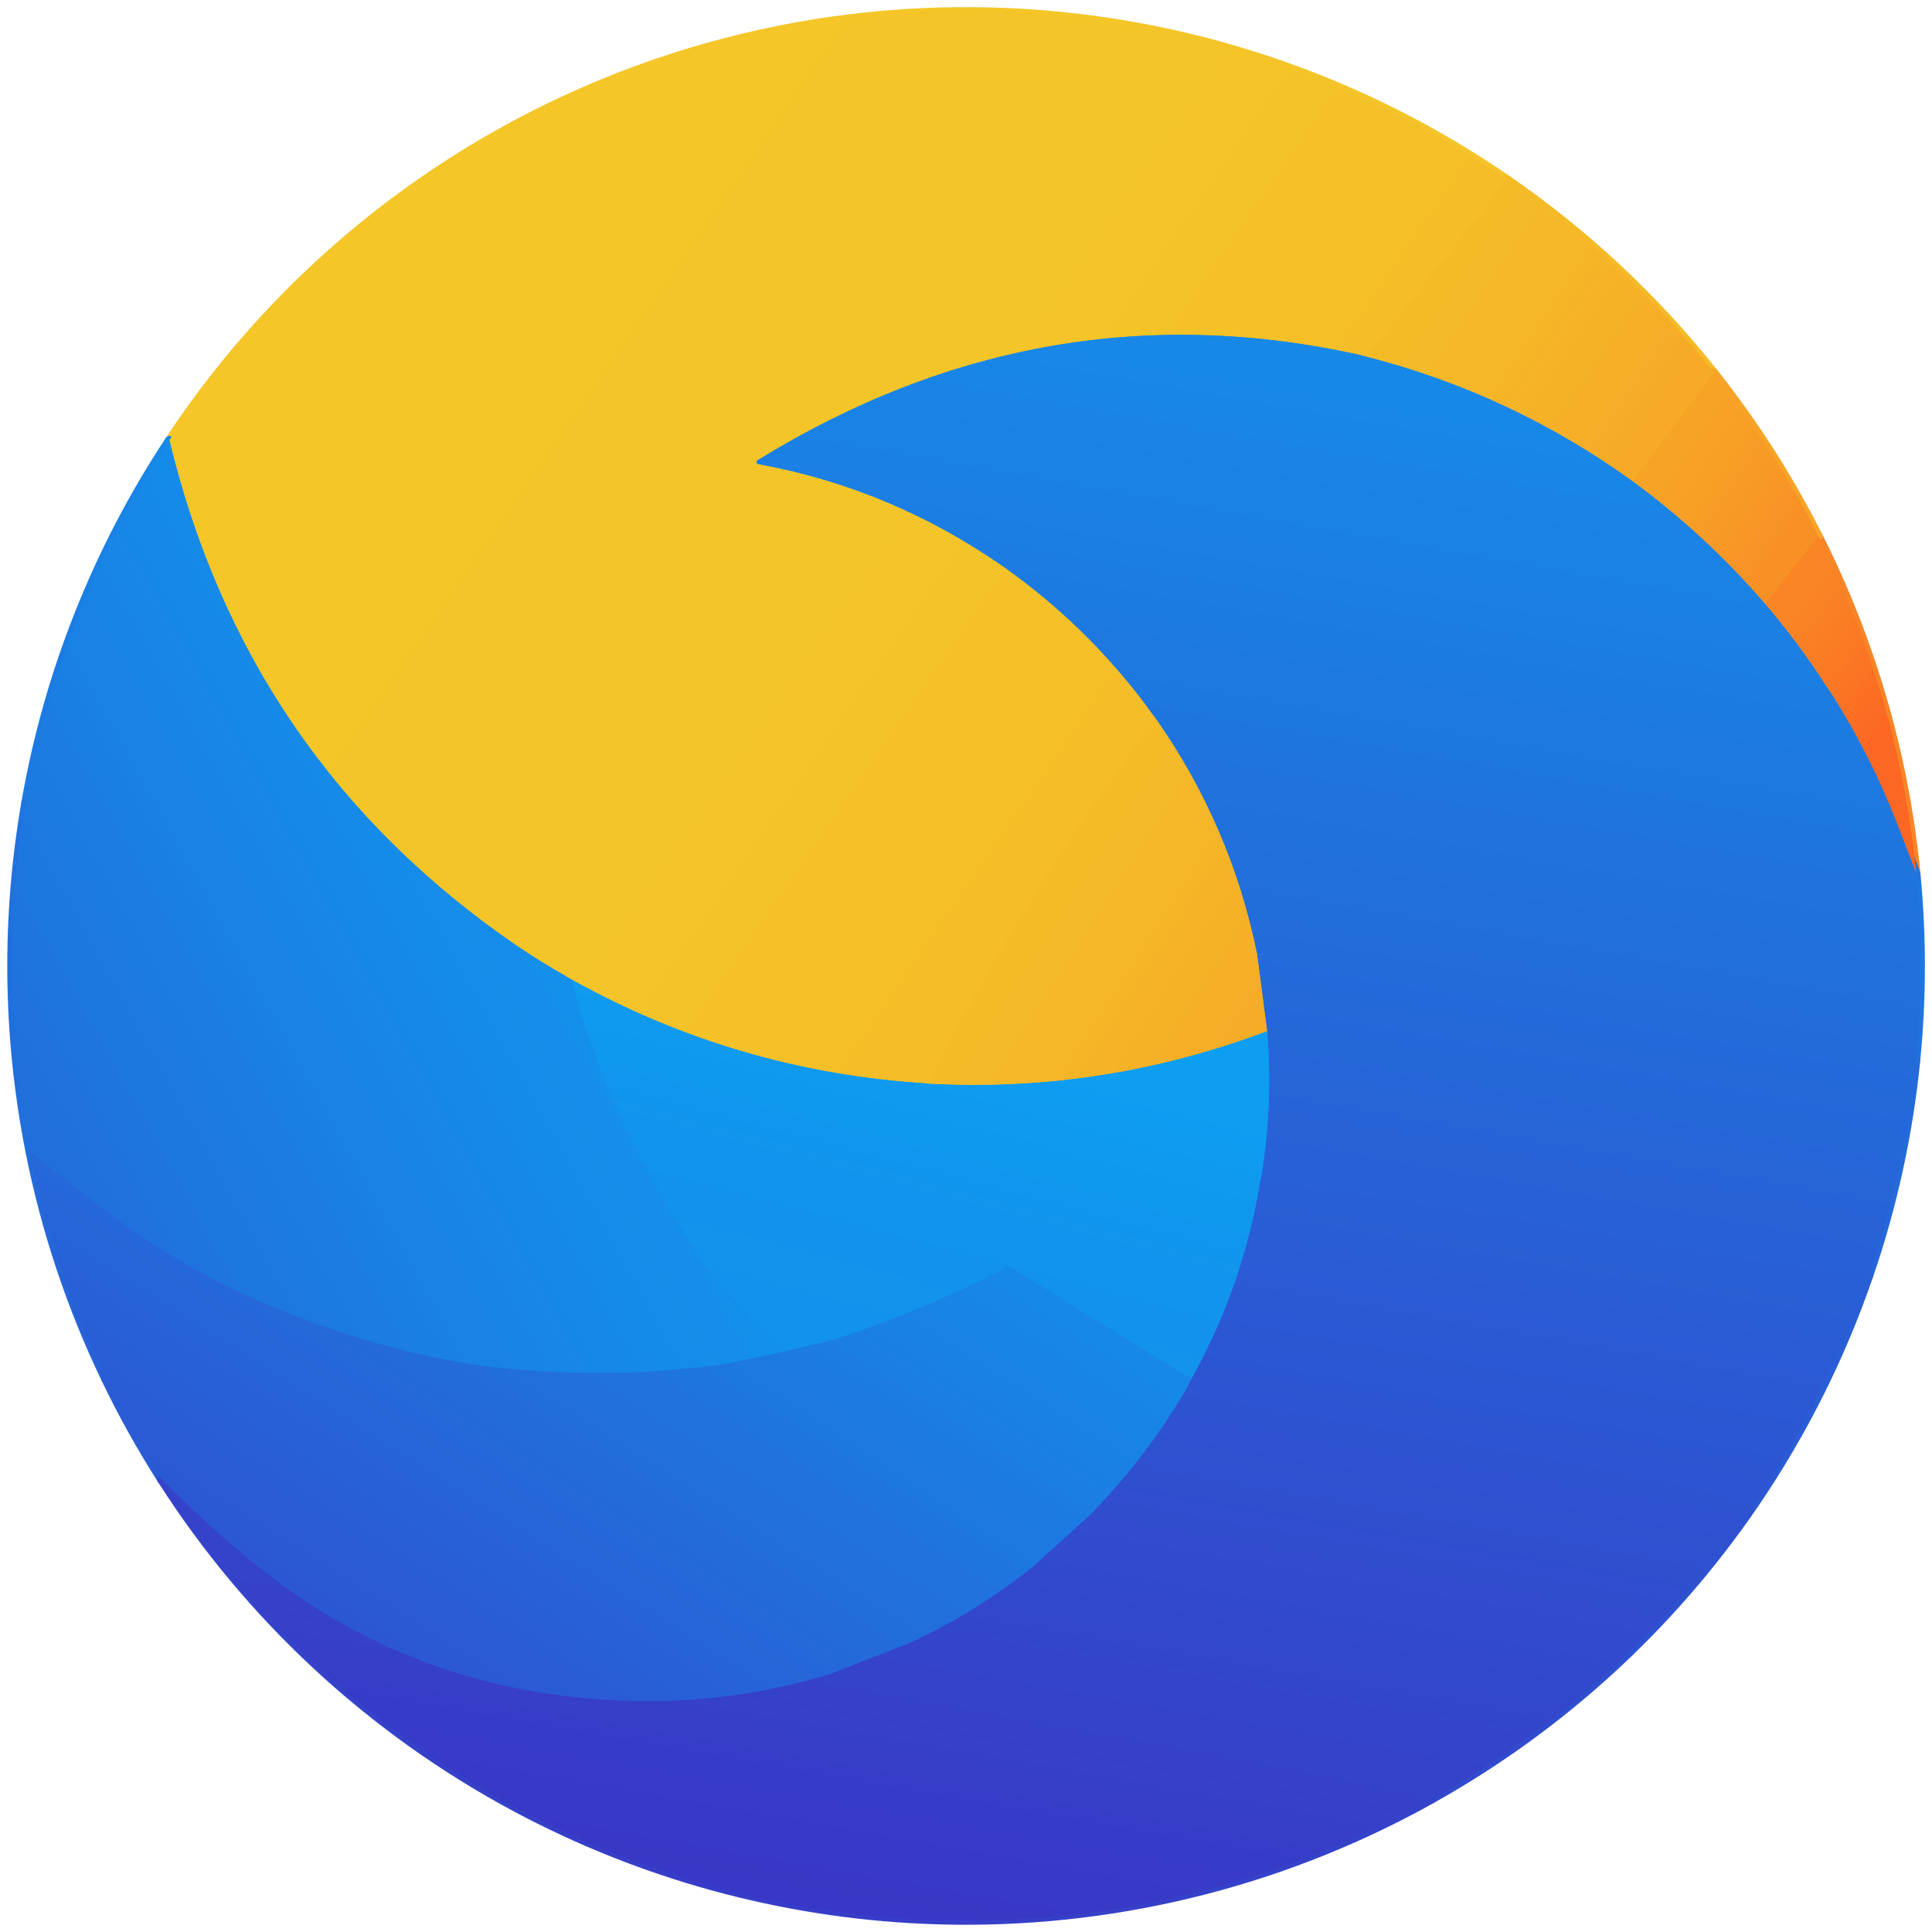
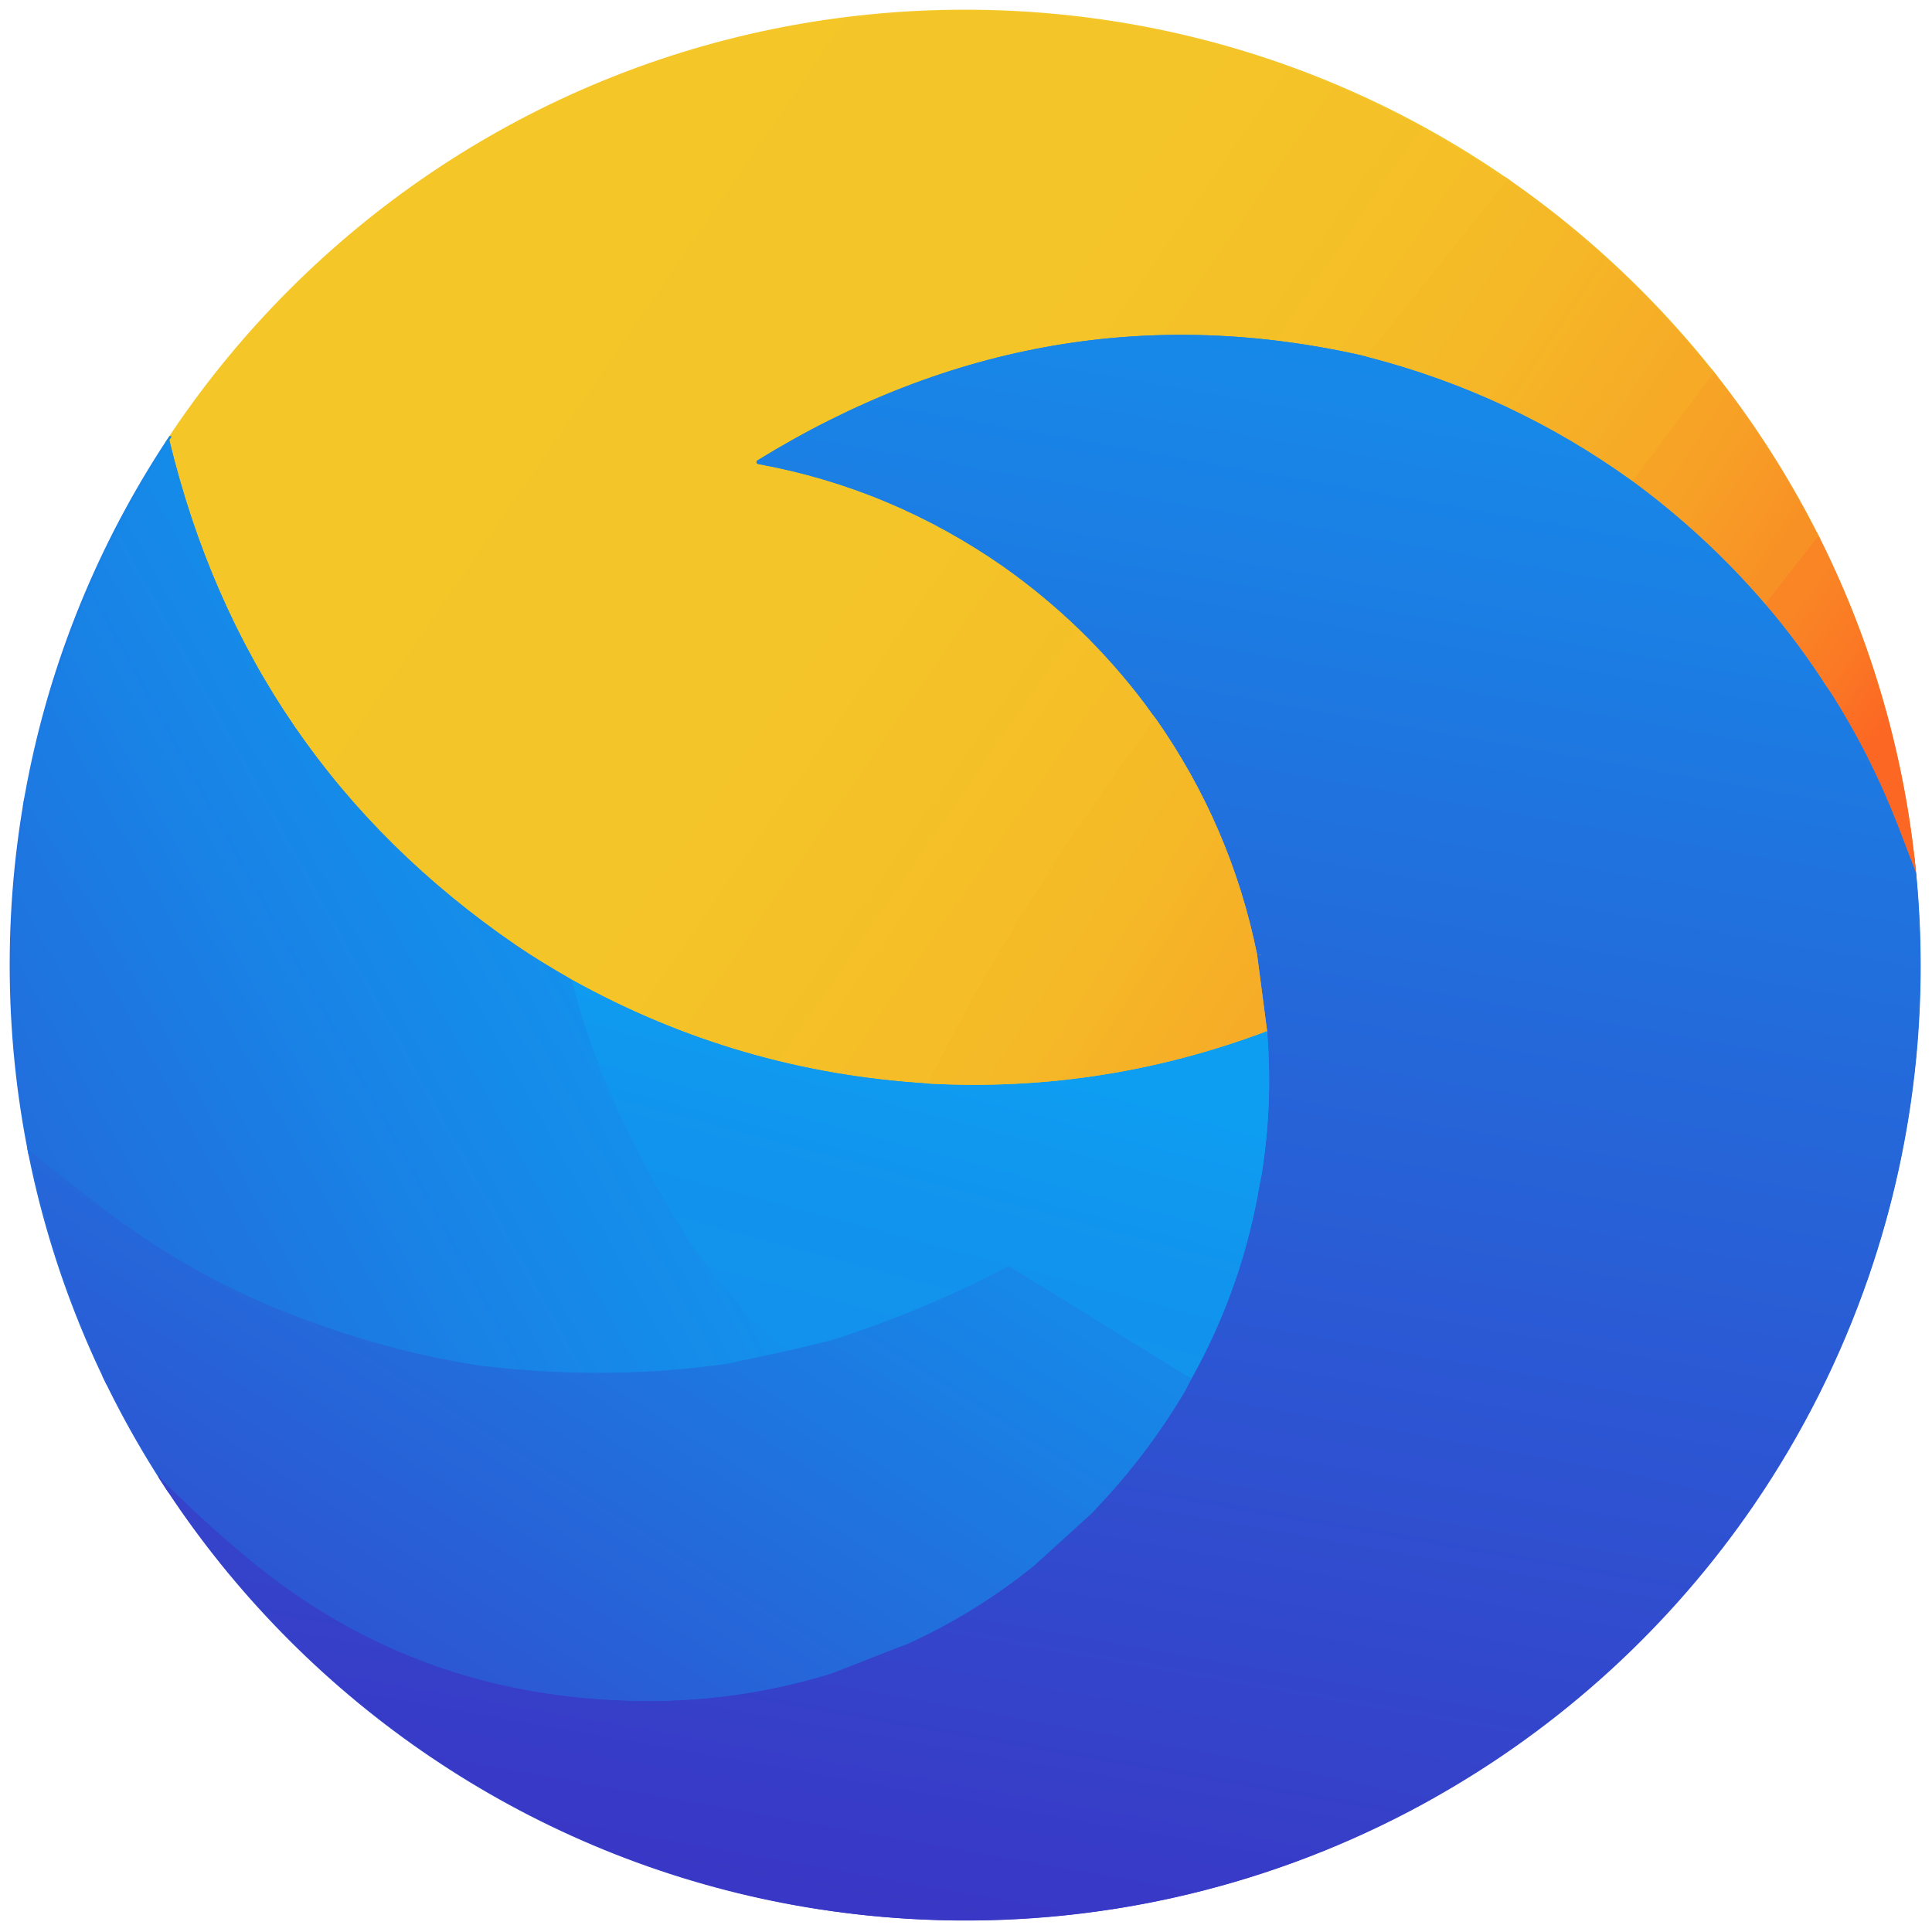
<svg xmlns="http://www.w3.org/2000/svg" viewBox="31.196 30.382 343.795 343.795">
  <defs>
+     <clipPath id="sqc">
+       <circle cx="202.92" cy="202.11" r="170" />
+     </clipPath>
    <style>.u path{vector-effect:non-scaling-stroke}</style>
    <linearGradient id="sqr0" gradientUnits="userSpaceOnUse" x1="308.12" y1="250.04" x2="315.51" y2="208.19">
      <stop offset="0.045" stop-color="#2860d7" />
      <stop offset="0.227" stop-color="#2762d7" />
      <stop offset="0.409" stop-color="#2664d8" />
      <stop offset="0.591" stop-color="#2566d9" />
      <stop offset="0.773" stop-color="#2468da" />
      <stop offset="0.955" stop-color="#236adb" />
    </linearGradient>
    <linearGradient id="sqr1" gradientUnits="userSpaceOnUse" x1="101.95" y1="309.16" x2="122.92" y2="276.12">
      <stop offset="0.045" stop-color="#295dd6" />
      <stop offset="0.227" stop-color="#2860d7" />
      <stop offset="0.409" stop-color="#2763d8" />
      <stop offset="0.500" stop-color="#2665d9" />
      <stop offset="0.682" stop-color="#2568da" />
      <stop offset="0.864" stop-color="#236bdb" />
      <stop offset="0.955" stop-color="#236cdc" />
    </linearGradient>
    <linearGradient id="sqr2" gradientUnits="userSpaceOnUse" x1="235.57" y1="165.57" x2="89.84" y2="65.15">
      <stop offset="0.019" stop-color="#f5bd28" />
      <stop offset="0.096" stop-color="#f5bf28" />
      <stop offset="0.173" stop-color="#f4c128" />
      <stop offset="0.250" stop-color="#f4c328" />
      <stop offset="0.365" stop-color="#f4c528" />
      <stop offset="0.981" stop-color="#f4c628" />
    </linearGradient>
    <linearGradient id="sqr3" gradientUnits="userSpaceOnUse" x1="258.87" y1="139.83" x2="267.39" y2="91.71">
      <stop offset="0.042" stop-color="#1b7de3" />
      <stop offset="0.208" stop-color="#1b7fe4" />
      <stop offset="0.375" stop-color="#1a81e5" />
      <stop offset="0.542" stop-color="#1983e6" />
      <stop offset="0.708" stop-color="#1886e7" />
      <stop offset="0.875" stop-color="#1788e8" />
      <stop offset="0.958" stop-color="#1689e8" />
    </linearGradient>
    <linearGradient id="sqr4" gradientUnits="userSpaceOnUse" x1="64.19" y1="225.77" x2="127.05" y2="190.86">
      <stop offset="0.033" stop-color="#1c7ae2" />
      <stop offset="0.167" stop-color="#1b7de3" />
      <stop offset="0.233" stop-color="#1a7fe4" />
      <stop offset="0.300" stop-color="#1a81e5" />
      <stop offset="0.433" stop-color="#1884e6" />
      <stop offset="0.500" stop-color="#1886e7" />
      <stop offset="0.633" stop-color="#1689e8" />
      <stop offset="0.767" stop-color="#158ce9" />
      <stop offset="0.900" stop-color="#148eea" />
      <stop offset="0.967" stop-color="#1390eb" />
    </linearGradient>
    <linearGradient id="sqr5" gradientUnits="userSpaceOnUse" x1="206.48" y1="287.51" x2="222.72" y2="261.93">
      <stop offset="0.083" stop-color="#1b7ee3" />
      <stop offset="0.417" stop-color="#1982e5" />
      <stop offset="0.583" stop-color="#1884e6" />
      <stop offset="0.750" stop-color="#1786e7" />
      <stop offset="0.917" stop-color="#1788e8" />
    </linearGradient>
    <linearGradient id="sqr6" gradientUnits="userSpaceOnUse" x1="261.71" y1="346.05" x2="272.93" y2="282.79">
      <stop offset="0.038" stop-color="#3542ca" />
      <stop offset="0.192" stop-color="#3445cb" />
      <stop offset="0.346" stop-color="#3248cc" />
      <stop offset="0.500" stop-color="#314ace" />
      <stop offset="0.577" stop-color="#314cce" />
      <stop offset="0.731" stop-color="#2f4fcf" />
      <stop offset="0.885" stop-color="#2e52d1" />
      <stop offset="0.962" stop-color="#2e53d1" />
    </linearGradient>
    <linearGradient id="sqr7" gradientUnits="userSpaceOnUse" x1="385.65" y1="166.04" x2="344.63" y2="136.51">
      <stop offset="0.375" stop-color="#fc6723" />
      <stop offset="0.625" stop-color="#fb7824" />
      <stop offset="0.875" stop-color="#f98525" />
    </linearGradient>
    <linearGradient id="sqr8" gradientUnits="userSpaceOnUse" x1="305.07" y1="209.04" x2="312.66" y2="166.20">
      <stop offset="0.042" stop-color="#236bdb" />
      <stop offset="0.208" stop-color="#226ddc" />
      <stop offset="0.375" stop-color="#216fdd" />
      <stop offset="0.542" stop-color="#2071de" />
      <stop offset="0.708" stop-color="#2073df" />
      <stop offset="0.875" stop-color="#1f75e0" />
      <stop offset="0.958" stop-color="#1e76e0" />
    </linearGradient>
    <linearGradient id="sqr9" gradientUnits="userSpaceOnUse" x1="164.83" y1="306.03" x2="178.79" y2="284.02">
      <stop offset="0.071" stop-color="#226ddc" />
      <stop offset="0.357" stop-color="#2170dd" />
      <stop offset="0.643" stop-color="#2073df" />
      <stop offset="0.786" stop-color="#1f75df" />
      <stop offset="0.929" stop-color="#1e76e0" />
    </linearGradient>
    <linearGradient id="sqr10" gradientUnits="userSpaceOnUse" x1="190.28" y1="275.40" x2="210.15" y2="200.79">
      <stop offset="0.045" stop-color="#1292ec" />
      <stop offset="0.409" stop-color="#1194ed" />
      <stop offset="0.500" stop-color="#1096ee" />
      <stop offset="0.591" stop-color="#1098ee" />
      <stop offset="0.682" stop-color="#0e9bf0" />
      <stop offset="0.773" stop-color="#0d9df1" />
      <stop offset="0.955" stop-color="#0d9ef1" />
    </linearGradient>
    <linearGradient id="sqr11" gradientUnits="userSpaceOnUse" x1="330.16" y1="105.16" x2="285.75" y2="75.11">
      <stop offset="0.083" stop-color="#f6aa26" />
      <stop offset="0.250" stop-color="#f6ae27" />
      <stop offset="0.417" stop-color="#f6b227" />
      <stop offset="0.583" stop-color="#f5b627" />
      <stop offset="0.750" stop-color="#f5b927" />
      <stop offset="0.917" stop-color="#f5bb27" />
    </linearGradient>
    <linearGradient id="sqr12" gradientUnits="userSpaceOnUse" x1="255.27" y1="214.14" x2="214.70" y2="188.15">
      <stop offset="0.071" stop-color="#f6ac27" />
      <stop offset="0.214" stop-color="#f6af27" />
      <stop offset="0.357" stop-color="#f6b227" />
      <stop offset="0.500" stop-color="#f5b527" />
      <stop offset="0.643" stop-color="#f5b827" />
      <stop offset="0.786" stop-color="#f5ba27" />
      <stop offset="0.929" stop-color="#f5bb27" />
    </linearGradient>
    <linearGradient id="sqr13" gradientUnits="userSpaceOnUse" x1="298.72" y1="289.84" x2="306.42" y2="246.48">
      <stop offset="0.050" stop-color="#2d54d2" />
      <stop offset="0.250" stop-color="#2c56d3" />
      <stop offset="0.450" stop-color="#2b59d4" />
      <stop offset="0.650" stop-color="#2a5bd5" />
      <stop offset="0.750" stop-color="#295dd5" />
      <stop offset="0.950" stop-color="#285fd6" />
    </linearGradient>
    <linearGradient id="sqr14" gradientUnits="userSpaceOnUse" x1="86.44" y1="316.28" x2="95.41" y2="302.11">
      <stop offset="0.100" stop-color="#2c57d3" />
      <stop offset="0.500" stop-color="#2b5ad4" />
      <stop offset="0.900" stop-color="#2a5cd5" />
    </linearGradient>
    <linearGradient id="sqr15" gradientUnits="userSpaceOnUse" x1="179.38" y1="370.60" x2="188.94" y2="316.72">
      <stop offset="0.045" stop-color="#3937c5" />
      <stop offset="0.227" stop-color="#383ac7" />
      <stop offset="0.409" stop-color="#373cc8" />
      <stop offset="0.500" stop-color="#373ec8" />
      <stop offset="0.682" stop-color="#3541c9" />
      <stop offset="0.773" stop-color="#3542ca" />
    </linearGradient>
    <linearGradient id="sqr16" gradientUnits="userSpaceOnUse" x1="353.41" y1="126.90" x2="325.18" y2="108.57">
      <stop offset="0.125" stop-color="#f89125" />
      <stop offset="0.375" stop-color="#f89826" />
      <stop offset="0.625" stop-color="#f79f26" />
      <stop offset="0.875" stop-color="#f7a426" />
    </linearGradient>
    <linearGradient id="sqr17" gradientUnits="userSpaceOnUse" x1="290.52" y1="165.12" x2="294.64" y2="141.84">
      <stop offset="0.063" stop-color="#1e77e0" />
      <stop offset="0.438" stop-color="#1d79e1" />
      <stop offset="0.688" stop-color="#1c7be2" />
      <stop offset="0.938" stop-color="#1c7ce3" />
    </linearGradient>
    <linearGradient id="sqr18" gradientUnits="userSpaceOnUse" x1="35.42" y1="233.95" x2="63.34" y2="218.55">
      <stop offset="0.071" stop-color="#216fdd" />
      <stop offset="0.357" stop-color="#2072de" />
      <stop offset="0.500" stop-color="#1f74df" />
      <stop offset="0.786" stop-color="#1e77e1" />
      <stop offset="0.929" stop-color="#1d78e1" />
    </linearGradient>
    <linearGradient id="sqr19" gradientUnits="userSpaceOnUse" x1="190.81" y1="293.93" x2="199.05" y2="280.93">
      <stop offset="0.125" stop-color="#1e78e1" />
      <stop offset="0.625" stop-color="#1c7ae2" />
      <stop offset="0.875" stop-color="#1c7ce2" />
    </linearGradient>
  </defs>
-   <g class="u" stroke-width="1.5" stroke-linejoin="round" fill="none">
+   <g class="u" clip-path="url(#sqc)" stroke-width="1.5" stroke-linejoin="round" fill="none">
    <path stroke="url(#sqr0)" d="M 372.16 218.96 A 169.64 169.48 -32.7 0 1 363.75 257.48 Q 343.39 254.98 327.52 252.08 Q 296.38 246.38 274.40 243.20 Q 265.10 241.86 255.46 240.77 Q 257.79 227.40 256.67 213.85 L 254.88 200.18 Q 283.87 204.88 327.52 212.57 Q 347.82 216.15 372.16 218.96 Z" />
    <path stroke="url(#sqr1)" d="M 88.57 266.29 Q 102.80 271.34 117.59 273.52 L 192.33 323.05 L 179.13 328.22 Q 161.51 333.63 143.11 333.05 Q 127.56 324.43 112.81 315.05 Q 81.54 295.17 49.96 275.75 A 169.61 169.41 26.6 0 1 36.46 235.18 Q 42.98 240.38 49.40 245.32 Q 67.20 259.02 88.57 266.29 Z" />
    <path stroke="url(#sqr2)" d="M 299.45 62.36 L 274.32 93.81 Q 217.30 80.70 165.98 112.31 A 0.35 0.35 0.0 0 0 166.10 112.95 Q 189.79 117.26 209.88 131.29 Q 224.30 141.51 234.89 155.54 L 236.79 158.17 C 221.71 178.74 207.60 200.30 196.30 223.19 Q 162.54 221.16 132.97 204.73 Q 127.07 201.36 123.11 198.65 Q 75.07 165.74 61.33 108.71 A 169.51 168.96 83.1 0 1 78.17 87.18 A 169.91 169.87 -74.3 0 1 170.15 35.63 A 169.90 169.87 -33.3 0 1 299.45 62.36 Z" />
    <path stroke="url(#sqr3)" d="M 274.32 93.81 Q 300.12 100.41 321.74 116.00 Q 334.78 125.58 345.28 137.79 Q 351.59 145.14 356.80 153.40 C 321.50 148.53 297.01 143.86 253.99 136.14 Q 232.11 132.22 209.88 131.29 Q 189.79 117.26 166.10 112.95 A 0.35 0.35 0.0 0 1 165.98 112.31 Q 217.30 80.70 274.32 93.81 Z" />
    <path stroke="url(#sqr4)" d="M 61.33 108.71 Q 75.07 165.74 123.11 198.65 Q 127.07 201.36 132.97 204.73 C 136.46 218.74 142.28 231.37 149.50 244.02 C 155.47 254.49 161.88 262.56 171.31 270.78 L 160.40 273.11 Q 139.32 276.06 117.59 273.52 Q 102.80 271.34 88.57 266.29 Q 76.73 243.65 58.66 210.83 Q 47.37 190.33 35.75 173.18 A 169.96 169.93 -23.4 0 1 61.33 108.71 Z" />
    <path stroke="url(#sqr5)" d="M 243.24 275.74 L 241.92 278.25 Q 235.02 289.81 225.61 299.53 Q 202.55 283.55 178.64 269.02 Q 195.11 263.80 210.29 255.86 A 0.89 0.86 46.9 0 1 211.16 255.90 L 243.24 275.74 Z" />
    <path stroke="url(#sqr6)" d="M 343.41 298.04 A 169.90 169.87 -87.4 0 1 285.92 350.58 C 261.81 344.93 244.70 342.03 214.15 336.50 Q 198.93 333.74 179.13 328.22 L 192.33 323.05 Q 204.55 317.56 215.13 309.03 L 225.61 299.53 Q 235.02 289.81 241.92 278.25 Q 292.08 287.06 318.42 292.00 Q 329.57 294.09 343.41 298.04 Z" />
    <path stroke="url(#sqr7)" d="M 372.18 185.82 L 368.83 177.10 Q 363.91 164.46 356.80 153.40 Q 351.59 145.14 345.28 137.79 L 354.75 125.72 A 169.85 169.73 28.8 0 1 372.18 185.82 Z" />
    <path stroke="url(#sqr8)" d="M 368.83 177.10 L 372.18 185.82 A 170.34 170.24 -45.0 0 1 372.16 218.96 Q 347.82 216.15 327.52 212.57 Q 283.87 204.88 254.88 200.18 Q 250.24 177.32 236.79 158.17 L 234.89 155.54 Q 256.79 157.96 274.23 161.06 Q 328.17 170.68 368.83 177.10 Z" />
    <path stroke="url(#sqr9)" d="M 160.40 273.11 L 215.13 309.03 Q 204.55 317.56 192.33 323.05 L 117.59 273.52 Q 139.32 276.06 160.40 273.11 Z" />
    <path stroke="url(#sqr10)" d="M 196.30 223.19 Q 227.33 224.90 256.67 213.85 Q 257.79 227.40 255.46 240.77 Q 252.39 259.35 243.24 275.74 L 211.16 255.90 A 0.89 0.86 46.9 0 0 210.29 255.86 Q 195.11 263.80 178.64 269.02 L 171.31 270.78 C 161.88 262.56 155.47 254.49 149.50 244.02 C 142.28 231.37 136.46 218.74 132.97 204.73 Q 162.54 221.16 196.30 223.19 Z" />
    <path stroke="url(#sqr11)" d="M 299.45 62.36 A 170.10 169.77 88.0 0 1 336.20 96.71 L 321.74 116.00 Q 300.12 100.41 274.32 93.81 L 299.45 62.36 Z" />
    <path stroke="url(#sqr12)" d="M 236.79 158.17 Q 250.24 177.32 254.88 200.18 L 256.67 213.85 Q 227.33 224.90 196.30 223.19 C 207.60 200.30 221.71 178.74 236.79 158.17 Z" />
    <path stroke="url(#sqr13)" d="M 363.75 257.48 A 170.05 170.01 71.6 0 1 343.41 298.04 Q 329.57 294.09 318.42 292.00 Q 292.08 287.06 241.92 278.25 L 243.24 275.74 Q 252.39 259.35 255.46 240.77 Q 265.10 241.86 274.40 243.20 Q 296.38 246.38 327.52 252.08 Q 343.39 254.98 363.75 257.48 Z" />
    <path stroke="url(#sqr14)" d="M 143.11 333.05 Q 108.64 332.10 81.76 312.71 Q 71.94 305.63 59.94 293.69 A 145.18 124.97 59.5 0 1 49.96 275.75 Q 81.54 295.17 112.81 315.05 Q 127.56 324.43 143.11 333.05 Z" />
    <path stroke="url(#sqr15)" d="M 143.11 333.05 Q 161.51 333.63 179.13 328.22 Q 198.93 333.74 214.15 336.50 C 244.70 342.03 261.81 344.93 285.92 350.58 A 30.50 6.69 -28.6 0 1 282.13 352.64 A 169.86 169.85 -57.6 0 1 195.50 371.97 A 170.04 169.88 -29.6 0 1 122.79 351.95 A 169.89 169.86 -2.2 0 1 59.94 293.69 Q 71.94 305.63 81.76 312.71 Q 108.64 332.10 143.11 333.05 Z" />
    <path stroke="url(#sqr16)" d="M 336.20 96.71 A 170.16 170.01 -77.6 0 1 354.75 125.72 L 345.28 137.79 Q 334.78 125.58 321.74 116.00 L 336.20 96.71 Z" />
    <path stroke="url(#sqr17)" d="M 356.80 153.40 Q 363.91 164.46 368.83 177.10 Q 328.17 170.68 274.23 161.06 Q 256.79 157.96 234.89 155.54 Q 224.30 141.51 209.88 131.29 Q 232.11 132.22 253.99 136.14 C 297.01 143.86 321.50 148.53 356.80 153.40 Z" />
    <path stroke="url(#sqr18)" d="M 88.57 266.29 Q 67.20 259.02 49.40 245.32 Q 42.98 240.38 36.46 235.18 A 169.91 169.79 -45.7 0 1 35.75 173.18 Q 47.37 190.33 58.66 210.83 Q 76.73 243.65 88.57 266.29 Z" />
    <path stroke="url(#sqr19)" d="M 178.64 269.02 Q 202.55 283.55 225.61 299.53 L 215.13 309.03 L 160.40 273.11 L 171.31 270.78 L 178.64 269.02 Z" />
  </g>
  <path fill="url(#sqr0)" d="M 372.16 218.96 A 169.64 169.48 -32.7 0 1 363.75 257.48 Q 343.39 254.98 327.52 252.08 Q 296.38 246.38 274.40 243.20 Q 265.10 241.86 255.46 240.77 Q 257.79 227.40 256.67 213.85 L 254.88 200.18 Q 283.87 204.88 327.52 212.57 Q 347.82 216.15 372.16 218.96 Z" />
  <path fill="url(#sqr1)" d="M 88.57 266.29 Q 102.80 271.34 117.59 273.52 L 192.33 323.05 L 179.13 328.22 Q 161.51 333.63 143.11 333.05 Q 127.56 324.43 112.81 315.05 Q 81.54 295.17 49.96 275.75 A 169.61 169.41 26.6 0 1 36.46 235.18 Q 42.98 240.38 49.40 245.32 Q 67.20 259.02 88.57 266.29 Z" />
  <path fill="url(#sqr2)" d="M 299.45 62.36 L 274.32 93.81 Q 217.30 80.70 165.98 112.31 A 0.35 0.35 0.0 0 0 166.10 112.95 Q 189.79 117.26 209.88 131.29 Q 224.30 141.51 234.89 155.54 L 236.79 158.17 C 221.71 178.74 207.60 200.30 196.30 223.19 Q 162.54 221.16 132.97 204.73 Q 127.07 201.36 123.11 198.65 Q 75.07 165.74 61.33 108.71 A 169.51 168.96 83.1 0 1 78.17 87.18 A 169.91 169.87 -74.3 0 1 170.15 35.63 A 169.90 169.87 -33.3 0 1 299.45 62.36 Z" />
  <path fill="url(#sqr3)" d="M 274.32 93.81 Q 300.12 100.41 321.74 116.00 Q 334.78 125.58 345.28 137.79 Q 351.59 145.14 356.80 153.40 C 321.50 148.53 297.01 143.86 253.99 136.14 Q 232.11 132.22 209.88 131.29 Q 189.79 117.26 166.10 112.95 A 0.35 0.35 0.0 0 1 165.98 112.31 Q 217.30 80.70 274.32 93.81 Z" />
  <path fill="url(#sqr4)" d="M 61.33 108.71 Q 75.07 165.74 123.11 198.65 Q 127.07 201.36 132.97 204.73 C 136.46 218.74 142.28 231.37 149.50 244.02 C 155.47 254.49 161.88 262.56 171.31 270.78 L 160.40 273.11 Q 139.32 276.06 117.59 273.52 Q 102.80 271.34 88.57 266.29 Q 76.73 243.65 58.66 210.83 Q 47.37 190.33 35.75 173.18 A 169.96 169.93 -23.4 0 1 61.33 108.71 Z" />
  <path fill="url(#sqr5)" d="M 243.24 275.74 L 241.92 278.25 Q 235.02 289.81 225.61 299.53 Q 202.55 283.55 178.64 269.02 Q 195.11 263.80 210.29 255.86 A 0.89 0.86 46.9 0 1 211.16 255.90 L 243.24 275.74 Z" />
  <path fill="url(#sqr6)" d="M 343.41 298.04 A 169.90 169.87 -87.4 0 1 285.92 350.58 C 261.81 344.93 244.70 342.03 214.15 336.50 Q 198.93 333.74 179.13 328.22 L 192.33 323.05 Q 204.55 317.56 215.13 309.03 L 225.61 299.53 Q 235.02 289.81 241.92 278.25 Q 292.08 287.06 318.42 292.00 Q 329.57 294.09 343.41 298.04 Z" />
  <path fill="url(#sqr7)" d="M 372.18 185.82 L 368.83 177.10 Q 363.91 164.46 356.80 153.40 Q 351.59 145.14 345.28 137.79 L 354.75 125.72 A 169.85 169.73 28.8 0 1 372.18 185.82 Z" />
  <path fill="url(#sqr8)" d="M 368.83 177.10 L 372.18 185.82 A 170.34 170.24 -45.0 0 1 372.16 218.96 Q 347.82 216.15 327.52 212.57 Q 283.87 204.88 254.88 200.18 Q 250.24 177.32 236.79 158.17 L 234.89 155.54 Q 256.79 157.96 274.23 161.06 Q 328.17 170.68 368.83 177.10 Z" />
  <path fill="url(#sqr9)" d="M 160.40 273.11 L 215.13 309.03 Q 204.55 317.56 192.33 323.05 L 117.59 273.52 Q 139.32 276.06 160.40 273.11 Z" />
  <path fill="url(#sqr10)" d="M 196.30 223.19 Q 227.33 224.90 256.67 213.85 Q 257.79 227.40 255.46 240.77 Q 252.39 259.35 243.24 275.74 L 211.16 255.90 A 0.89 0.86 46.9 0 0 210.29 255.86 Q 195.11 263.80 178.64 269.02 L 171.31 270.78 C 161.88 262.56 155.47 254.49 149.50 244.02 C 142.28 231.37 136.46 218.74 132.97 204.73 Q 162.54 221.16 196.30 223.19 Z" />
  <path fill="url(#sqr11)" d="M 299.45 62.36 A 170.10 169.77 88.0 0 1 336.20 96.71 L 321.74 116.00 Q 300.12 100.41 274.32 93.81 L 299.45 62.36 Z" />
  <path fill="url(#sqr12)" d="M 236.79 158.17 Q 250.24 177.32 254.88 200.18 L 256.67 213.85 Q 227.33 224.90 196.30 223.19 C 207.60 200.30 221.71 178.74 236.79 158.17 Z" />
  <path fill="url(#sqr13)" d="M 363.75 257.48 A 170.05 170.01 71.6 0 1 343.41 298.04 Q 329.57 294.09 318.42 292.00 Q 292.08 287.06 241.92 278.25 L 243.24 275.74 Q 252.39 259.35 255.46 240.77 Q 265.10 241.86 274.40 243.20 Q 296.38 246.38 327.52 252.08 Q 343.39 254.98 363.75 257.48 Z" />
  <path fill="url(#sqr14)" d="M 143.11 333.05 Q 108.64 332.10 81.76 312.71 Q 71.94 305.63 59.94 293.69 A 145.18 124.97 59.5 0 1 49.96 275.75 Q 81.54 295.17 112.81 315.05 Q 127.56 324.43 143.11 333.05 Z" />
  <path fill="url(#sqr15)" d="M 143.11 333.05 Q 161.51 333.63 179.13 328.22 Q 198.93 333.74 214.15 336.50 C 244.70 342.03 261.81 344.93 285.92 350.58 A 30.50 6.69 -28.6 0 1 282.13 352.64 A 169.86 169.85 -57.6 0 1 195.50 371.97 A 170.04 169.88 -29.6 0 1 122.79 351.95 A 169.89 169.86 -2.2 0 1 59.94 293.69 Q 71.94 305.63 81.76 312.71 Q 108.64 332.10 143.11 333.05 Z" />
  <path fill="url(#sqr16)" d="M 336.20 96.71 A 170.16 170.01 -77.6 0 1 354.75 125.72 L 345.28 137.79 Q 334.78 125.58 321.74 116.00 L 336.20 96.71 Z" />
  <path fill="url(#sqr17)" d="M 356.80 153.40 Q 363.91 164.46 368.83 177.10 Q 328.17 170.68 274.23 161.06 Q 256.79 157.96 234.89 155.54 Q 224.30 141.51 209.88 131.29 Q 232.11 132.22 253.99 136.14 C 297.01 143.86 321.50 148.53 356.80 153.40 Z" />
  <path fill="url(#sqr18)" d="M 88.57 266.29 Q 67.20 259.02 49.40 245.32 Q 42.98 240.38 36.46 235.18 A 169.91 169.79 -45.7 0 1 35.75 173.18 Q 47.37 190.33 58.66 210.83 Q 76.73 243.65 88.57 266.29 Z" />
  <path fill="url(#sqr19)" d="M 178.64 269.02 Q 202.55 283.55 225.61 299.53 L 215.13 309.03 L 160.40 273.11 L 171.31 270.78 L 178.64 269.02 Z" />
</svg>
